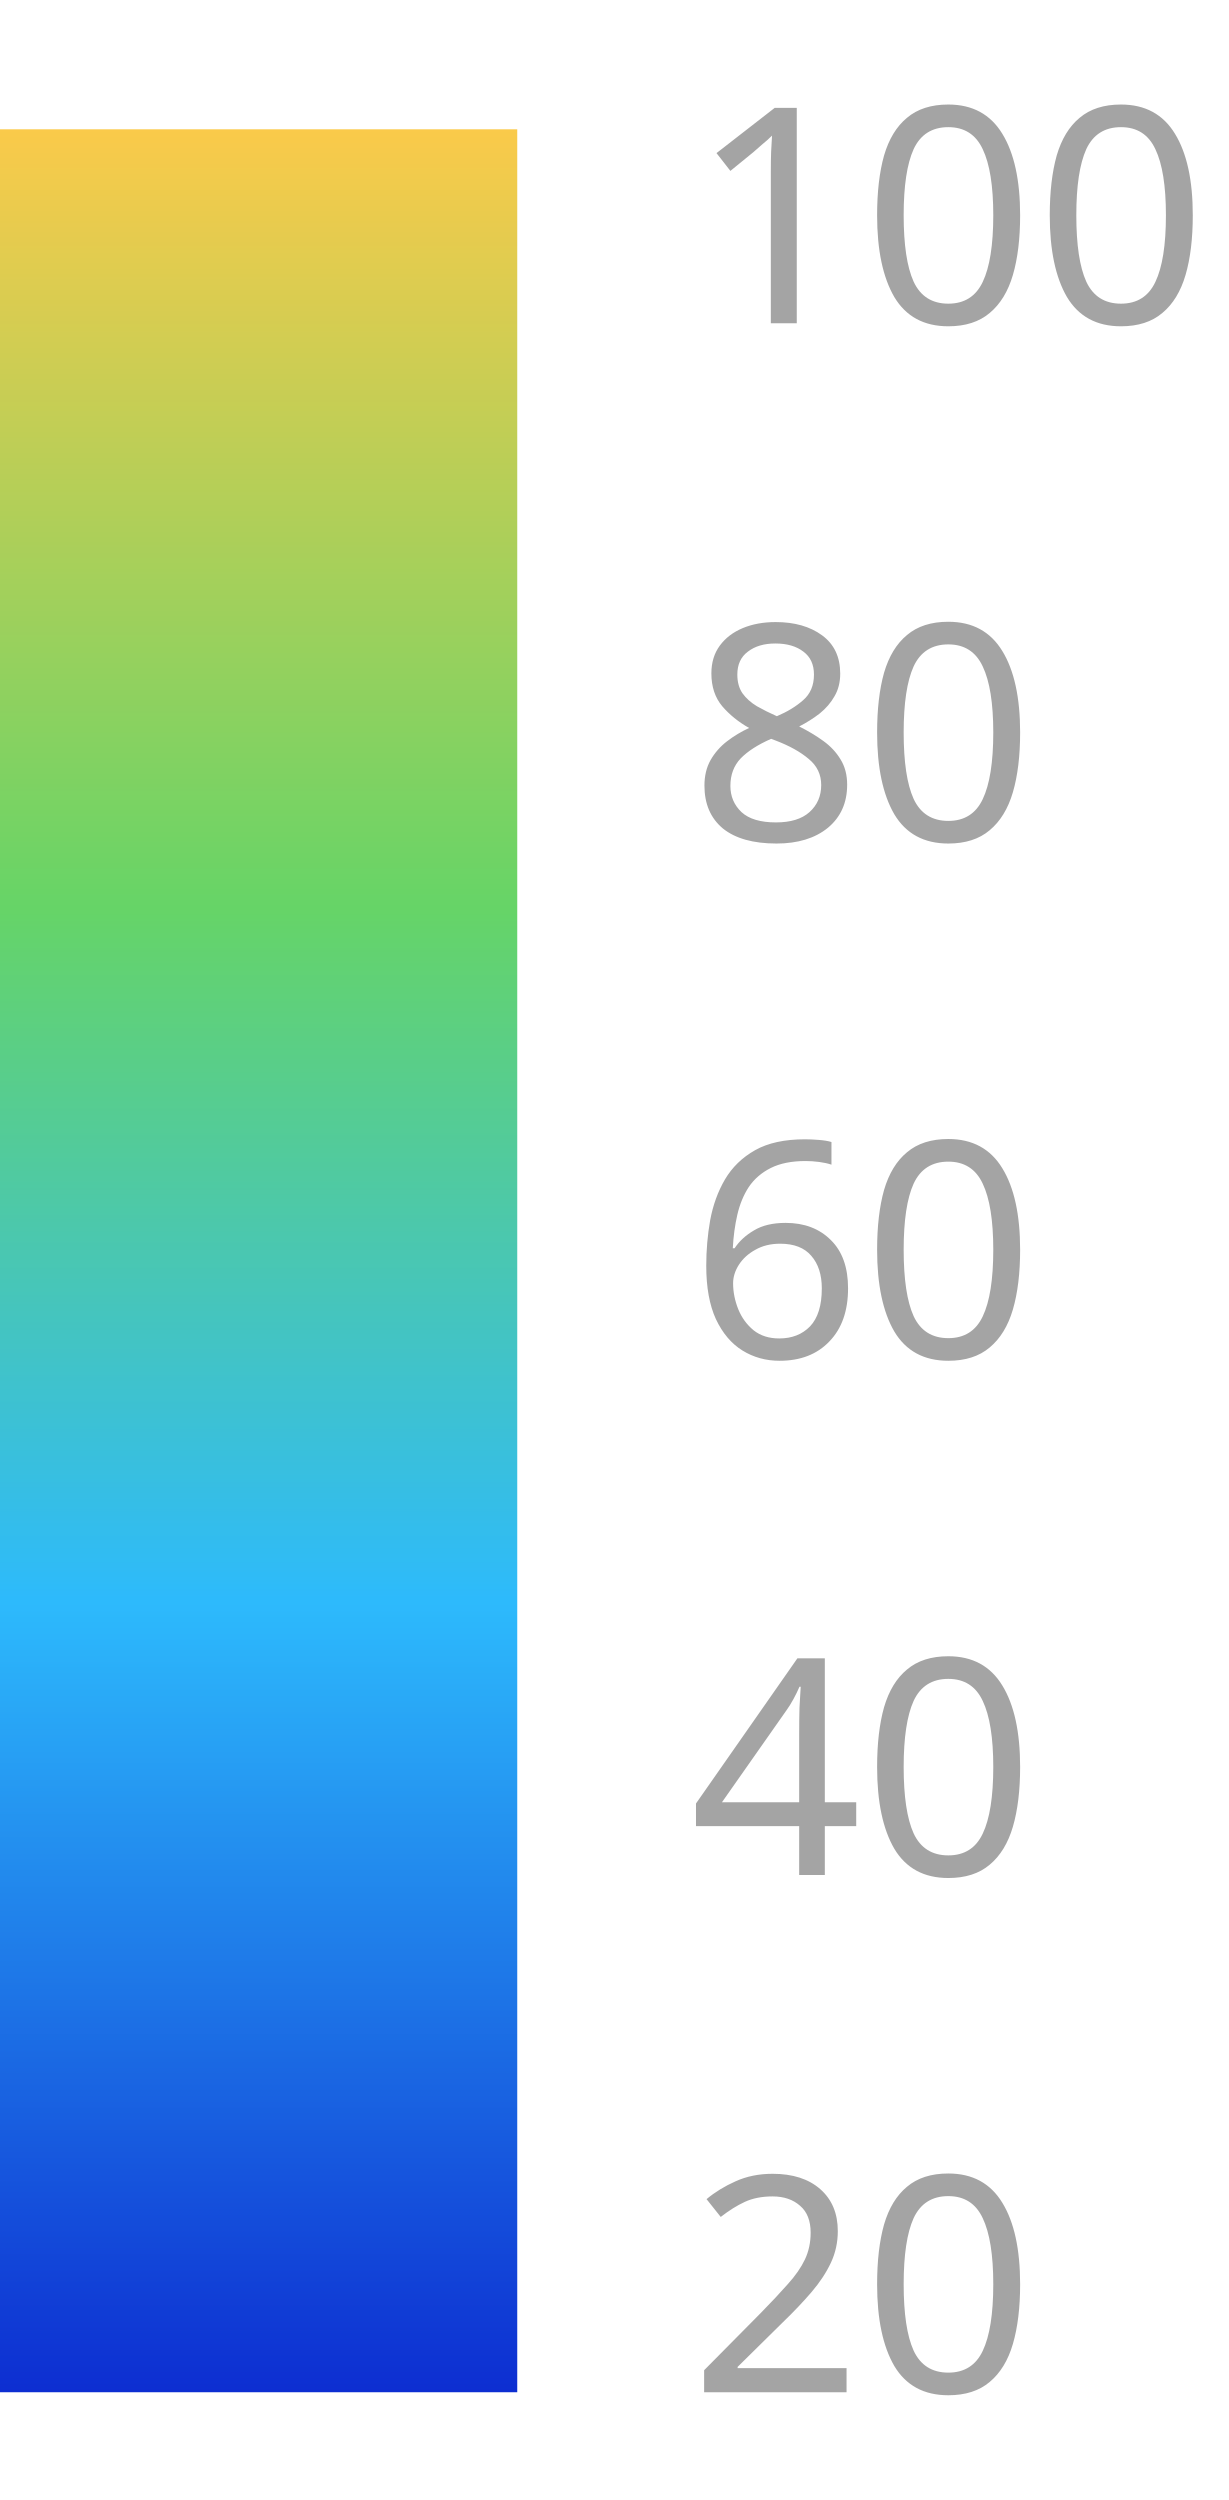
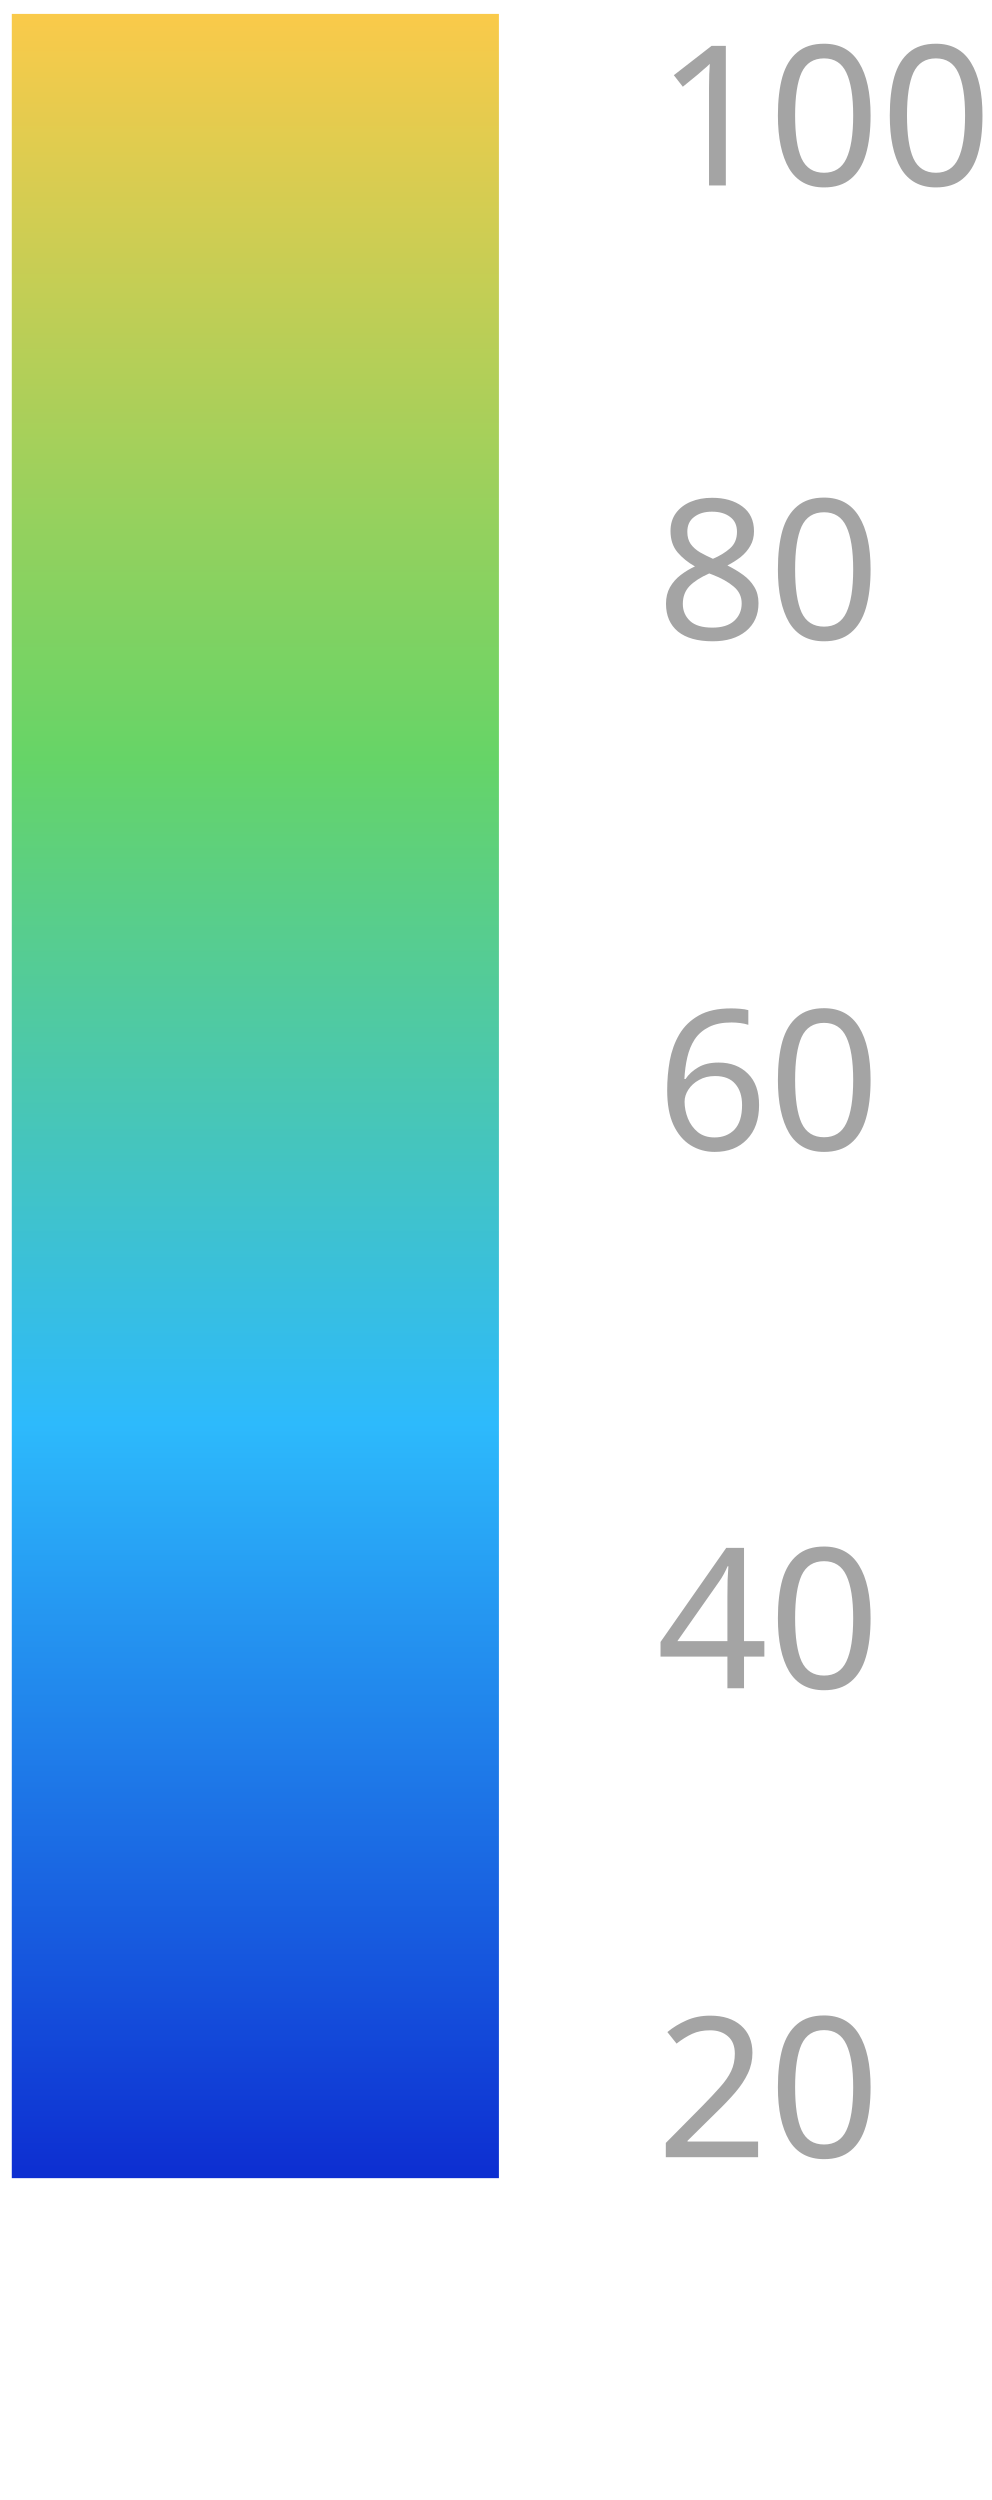
- <svg xmlns="http://www.w3.org/2000/svg" width="57" height="116" viewBox="0 0 57 116" fill="none">
-   <rect y="6" width="24" height="105" fill="url(#paint0_linear_121_4629)" />
-   <path d="M39.28 111H32.672V109.978L35.29 107.332C35.785 106.828 36.205 106.38 36.55 105.988C36.905 105.596 37.171 105.213 37.348 104.84C37.525 104.467 37.614 104.051 37.614 103.594C37.614 103.043 37.451 102.628 37.124 102.348C36.797 102.059 36.373 101.914 35.85 101.914C35.355 101.914 34.926 101.998 34.562 102.166C34.198 102.334 33.825 102.567 33.442 102.866L32.784 102.04C33.176 101.713 33.624 101.438 34.128 101.214C34.641 100.981 35.215 100.864 35.85 100.864C36.783 100.864 37.521 101.102 38.062 101.578C38.603 102.054 38.874 102.703 38.874 103.524C38.874 104.047 38.767 104.537 38.552 104.994C38.337 105.451 38.039 105.904 37.656 106.352C37.273 106.8 36.825 107.271 36.312 107.766L34.226 109.824V109.88H39.28V111ZM47.334 105.988C47.334 107.071 47.222 107.995 46.998 108.76C46.774 109.525 46.414 110.113 45.92 110.524C45.434 110.935 44.795 111.14 44.002 111.14C42.872 111.14 42.037 110.687 41.496 109.782C40.964 108.867 40.698 107.603 40.698 105.988C40.698 104.905 40.805 103.981 41.02 103.216C41.244 102.451 41.598 101.867 42.084 101.466C42.569 101.055 43.208 100.85 44.002 100.85C45.122 100.85 45.957 101.303 46.508 102.208C47.058 103.104 47.334 104.364 47.334 105.988ZM41.93 105.988C41.93 107.36 42.084 108.387 42.392 109.068C42.709 109.749 43.246 110.09 44.002 110.09C44.748 110.09 45.28 109.754 45.598 109.082C45.924 108.401 46.088 107.369 46.088 105.988C46.088 104.625 45.924 103.603 45.598 102.922C45.28 102.241 44.748 101.9 44.002 101.9C43.246 101.9 42.709 102.241 42.392 102.922C42.084 103.603 41.93 104.625 41.93 105.988Z" fill="#A4A4A4" />
-   <path d="M39.728 84.732H38.272V87H37.082V84.732H32.294V83.682L36.998 76.948H38.272V83.626H39.728V84.732ZM37.082 83.626V80.476C37.082 79.991 37.087 79.58 37.096 79.244C37.115 78.899 37.133 78.572 37.152 78.264H37.096C37.021 78.441 36.928 78.633 36.816 78.838C36.704 79.043 36.597 79.216 36.494 79.356L33.498 83.626H37.082ZM47.334 81.988C47.334 83.071 47.222 83.995 46.998 84.76C46.774 85.525 46.414 86.113 45.92 86.524C45.434 86.935 44.795 87.14 44.002 87.14C42.872 87.14 42.037 86.687 41.496 85.782C40.964 84.867 40.698 83.603 40.698 81.988C40.698 80.905 40.805 79.981 41.02 79.216C41.244 78.451 41.598 77.867 42.084 77.466C42.569 77.055 43.208 76.85 44.002 76.85C45.122 76.85 45.957 77.303 46.508 78.208C47.058 79.104 47.334 80.364 47.334 81.988ZM41.93 81.988C41.93 83.36 42.084 84.387 42.392 85.068C42.709 85.749 43.246 86.09 44.002 86.09C44.748 86.09 45.28 85.754 45.598 85.082C45.924 84.401 46.088 83.369 46.088 81.988C46.088 80.625 45.924 79.603 45.598 78.922C45.28 78.241 44.748 77.9 44.002 77.9C43.246 77.9 42.709 78.241 42.392 78.922C42.084 79.603 41.93 80.625 41.93 81.988Z" fill="#A4A4A4" />
-   <path d="M32.77 58.73C32.77 58.011 32.831 57.307 32.952 56.616C33.083 55.916 33.311 55.286 33.638 54.726C33.974 54.157 34.441 53.704 35.038 53.368C35.635 53.032 36.405 52.864 37.348 52.864C37.544 52.864 37.759 52.873 37.992 52.892C38.235 52.911 38.431 52.943 38.58 52.99V54.04C38.412 53.984 38.221 53.942 38.006 53.914C37.791 53.886 37.581 53.872 37.376 53.872C36.732 53.872 36.195 53.979 35.766 54.194C35.337 54.409 34.996 54.703 34.744 55.076C34.501 55.449 34.324 55.879 34.212 56.364C34.1 56.849 34.03 57.367 34.002 57.918H34.086C34.301 57.591 34.599 57.316 34.982 57.092C35.365 56.859 35.855 56.742 36.452 56.742C37.32 56.742 38.02 57.008 38.552 57.54C39.084 58.063 39.35 58.809 39.35 59.78C39.35 60.825 39.061 61.647 38.482 62.244C37.913 62.841 37.143 63.14 36.172 63.14C35.537 63.14 34.963 62.981 34.45 62.664C33.937 62.347 33.526 61.861 33.218 61.208C32.919 60.555 32.77 59.729 32.77 58.73ZM36.158 62.104C36.746 62.104 37.222 61.917 37.586 61.544C37.95 61.161 38.132 60.573 38.132 59.78C38.132 59.145 37.969 58.641 37.642 58.268C37.325 57.895 36.844 57.708 36.2 57.708C35.761 57.708 35.379 57.801 35.052 57.988C34.725 58.165 34.469 58.399 34.282 58.688C34.105 58.968 34.016 59.253 34.016 59.542C34.016 59.943 34.095 60.345 34.254 60.746C34.413 61.138 34.651 61.465 34.968 61.726C35.285 61.978 35.682 62.104 36.158 62.104ZM47.334 57.988C47.334 59.071 47.222 59.995 46.998 60.76C46.774 61.525 46.414 62.113 45.92 62.524C45.434 62.935 44.795 63.14 44.002 63.14C42.872 63.14 42.037 62.687 41.496 61.782C40.964 60.867 40.698 59.603 40.698 57.988C40.698 56.905 40.805 55.981 41.02 55.216C41.244 54.451 41.598 53.867 42.084 53.466C42.569 53.055 43.208 52.85 44.002 52.85C45.122 52.85 45.957 53.303 46.508 54.208C47.058 55.104 47.334 56.364 47.334 57.988ZM41.93 57.988C41.93 59.36 42.084 60.387 42.392 61.068C42.709 61.749 43.246 62.09 44.002 62.09C44.748 62.09 45.28 61.754 45.598 61.082C45.924 60.401 46.088 59.369 46.088 57.988C46.088 56.625 45.924 55.603 45.598 54.922C45.28 54.241 44.748 53.9 44.002 53.9C43.246 53.9 42.709 54.241 42.392 54.922C42.084 55.603 41.93 56.625 41.93 57.988Z" fill="#A4A4A4" />
-   <path d="M35.99 28.864C36.867 28.864 37.586 29.069 38.146 29.48C38.706 29.891 38.986 30.483 38.986 31.258C38.986 31.659 38.897 32.009 38.72 32.308C38.552 32.607 38.323 32.873 38.034 33.106C37.745 33.33 37.427 33.531 37.082 33.708C37.493 33.913 37.866 34.137 38.202 34.38C38.538 34.623 38.804 34.907 39 35.234C39.205 35.561 39.308 35.953 39.308 36.41C39.308 37.25 39.009 37.917 38.412 38.412C37.815 38.897 37.021 39.14 36.032 39.14C34.949 39.14 34.119 38.907 33.54 38.44C32.971 37.964 32.686 37.301 32.686 36.452C32.686 36.004 32.779 35.612 32.966 35.276C33.162 34.931 33.419 34.637 33.736 34.394C34.053 34.151 34.394 33.946 34.758 33.778C34.263 33.498 33.848 33.162 33.512 32.77C33.176 32.369 33.008 31.86 33.008 31.244C33.008 30.74 33.139 30.311 33.4 29.956C33.661 29.601 34.016 29.331 34.464 29.144C34.912 28.957 35.421 28.864 35.99 28.864ZM35.976 29.858C35.453 29.858 35.029 29.984 34.702 30.236C34.375 30.479 34.212 30.833 34.212 31.3C34.212 31.645 34.291 31.935 34.45 32.168C34.618 32.401 34.842 32.602 35.122 32.77C35.402 32.929 35.71 33.083 36.046 33.232C36.531 33.027 36.937 32.779 37.264 32.49C37.6 32.201 37.768 31.804 37.768 31.3C37.768 30.833 37.605 30.479 37.278 30.236C36.951 29.984 36.517 29.858 35.976 29.858ZM33.89 36.466C33.89 36.951 34.063 37.357 34.408 37.684C34.753 38.001 35.285 38.16 36.004 38.16C36.685 38.16 37.203 38.001 37.558 37.684C37.922 37.357 38.104 36.937 38.104 36.424C38.104 35.939 37.913 35.537 37.53 35.22C37.147 34.893 36.639 34.609 36.004 34.366L35.78 34.282C35.164 34.553 34.693 34.856 34.366 35.192C34.049 35.528 33.89 35.953 33.89 36.466ZM47.334 33.988C47.334 35.071 47.222 35.995 46.998 36.76C46.774 37.525 46.414 38.113 45.92 38.524C45.434 38.935 44.795 39.14 44.002 39.14C42.872 39.14 42.037 38.687 41.496 37.782C40.964 36.867 40.698 35.603 40.698 33.988C40.698 32.905 40.805 31.981 41.02 31.216C41.244 30.451 41.598 29.867 42.084 29.466C42.569 29.055 43.208 28.85 44.002 28.85C45.122 28.85 45.957 29.303 46.508 30.208C47.058 31.104 47.334 32.364 47.334 33.988ZM41.93 33.988C41.93 35.36 42.084 36.387 42.392 37.068C42.709 37.749 43.246 38.09 44.002 38.09C44.748 38.09 45.28 37.754 45.598 37.082C45.924 36.401 46.088 35.369 46.088 33.988C46.088 32.625 45.924 31.603 45.598 30.922C45.28 30.241 44.748 29.9 44.002 29.9C43.246 29.9 42.709 30.241 42.392 30.922C42.084 31.603 41.93 32.625 41.93 33.988Z" fill="#A4A4A4" />
-   <path d="M36.97 15H35.766V8.014C35.766 7.613 35.771 7.291 35.78 7.048C35.789 6.805 35.803 6.553 35.822 6.292C35.673 6.441 35.533 6.567 35.402 6.67C35.281 6.773 35.131 6.903 34.954 7.062L33.89 7.93L33.246 7.104L35.948 5.004H36.97V15ZM47.334 9.988C47.334 11.071 47.222 11.995 46.998 12.76C46.774 13.525 46.414 14.113 45.92 14.524C45.434 14.935 44.795 15.14 44.002 15.14C42.872 15.14 42.037 14.687 41.496 13.782C40.964 12.867 40.698 11.603 40.698 9.988C40.698 8.905 40.805 7.981 41.02 7.216C41.244 6.451 41.598 5.867 42.084 5.466C42.569 5.055 43.208 4.85 44.002 4.85C45.122 4.85 45.957 5.303 46.508 6.208C47.058 7.104 47.334 8.364 47.334 9.988ZM41.93 9.988C41.93 11.36 42.084 12.387 42.392 13.068C42.709 13.749 43.246 14.09 44.002 14.09C44.748 14.09 45.28 13.754 45.598 13.082C45.924 12.401 46.088 11.369 46.088 9.988C46.088 8.625 45.924 7.603 45.598 6.922C45.28 6.241 44.748 5.9 44.002 5.9C43.246 5.9 42.709 6.241 42.392 6.922C42.084 7.603 41.93 8.625 41.93 9.988ZM55.345 9.988C55.345 11.071 55.233 11.995 55.009 12.76C54.785 13.525 54.426 14.113 53.931 14.524C53.446 14.935 52.807 15.14 52.013 15.14C50.884 15.14 50.049 14.687 49.507 13.782C48.975 12.867 48.709 11.603 48.709 9.988C48.709 8.905 48.817 7.981 49.031 7.216C49.255 6.451 49.61 5.867 50.095 5.466C50.581 5.055 51.22 4.85 52.013 4.85C53.133 4.85 53.969 5.303 54.519 6.208C55.07 7.104 55.345 8.364 55.345 9.988ZM49.941 9.988C49.941 11.36 50.095 12.387 50.403 13.068C50.721 13.749 51.257 14.09 52.013 14.09C52.76 14.09 53.292 13.754 53.609 13.082C53.936 12.401 54.099 11.369 54.099 9.988C54.099 8.625 53.936 7.603 53.609 6.922C53.292 6.241 52.76 5.9 52.013 5.9C51.257 5.9 50.721 6.241 50.403 6.922C50.095 7.603 49.941 8.625 49.941 9.988Z" fill="#A4A4A4" />
+ <svg xmlns="http://www.w3.org/2000/svg" width="71" height="179" viewBox="0 0 71 179" fill="none">
+   <rect x="0.844" y="0.995" width="34.878" height="154.961" fill="url(#paint0_linear_166_6305)" />
+   <path d="M54.28 154.456H47.672V153.434L50.29 150.788C50.785 150.284 51.205 149.836 51.55 149.444C51.905 149.052 52.171 148.669 52.348 148.296C52.525 147.923 52.614 147.507 52.614 147.05C52.614 146.499 52.451 146.084 52.124 145.804C51.797 145.515 51.373 145.37 50.85 145.37C50.355 145.37 49.926 145.454 49.562 145.622C49.198 145.79 48.825 146.023 48.442 146.322L47.784 145.496C48.176 145.169 48.624 144.894 49.128 144.67C49.641 144.437 50.215 144.32 50.85 144.32C51.783 144.32 52.521 144.558 53.062 145.034C53.603 145.51 53.874 146.159 53.874 146.98C53.874 147.503 53.767 147.993 53.552 148.45C53.337 148.907 53.039 149.36 52.656 149.808C52.273 150.256 51.825 150.727 51.312 151.222L49.226 153.28V153.336H54.28V154.456ZM62.334 149.444C62.334 150.527 62.222 151.451 61.998 152.216C61.774 152.981 61.414 153.569 60.92 153.98C60.434 154.391 59.795 154.596 59.002 154.596C57.872 154.596 57.037 154.143 56.496 153.238C55.964 152.323 55.698 151.059 55.698 149.444C55.698 148.361 55.805 147.437 56.02 146.672C56.244 145.907 56.598 145.323 57.084 144.922C57.569 144.511 58.208 144.306 59.002 144.306C60.122 144.306 60.957 144.759 61.508 145.664C62.058 146.56 62.334 147.82 62.334 149.444ZM56.93 149.444C56.93 150.816 57.084 151.843 57.392 152.524C57.709 153.205 58.246 153.546 59.002 153.546C59.748 153.546 60.28 153.21 60.598 152.538C60.924 151.857 61.088 150.825 61.088 149.444C61.088 148.081 60.924 147.059 60.598 146.378C60.28 145.697 59.748 145.356 59.002 145.356C58.246 145.356 57.709 145.697 57.392 146.378C57.084 147.059 56.93 148.081 56.93 149.444Z" fill="#A4A4A4" />
+   <path d="M54.728 118.613H53.272V120.881H52.082V118.613H47.294V117.563L51.998 110.829H53.272V117.507H54.728V118.613ZM52.082 117.507V114.357C52.082 113.872 52.087 113.461 52.096 113.125C52.115 112.78 52.133 112.453 52.152 112.145H52.096C52.021 112.322 51.928 112.514 51.816 112.719C51.704 112.924 51.597 113.097 51.494 113.237L48.498 117.507H52.082ZM62.334 115.869C62.334 116.952 62.222 117.876 61.998 118.641C61.774 119.406 61.414 119.994 60.92 120.405C60.434 120.816 59.795 121.021 59.002 121.021C57.872 121.021 57.037 120.568 56.496 119.663C55.964 118.748 55.698 117.484 55.698 115.869C55.698 114.786 55.805 113.862 56.02 113.097C56.244 112.332 56.598 111.748 57.084 111.347C57.569 110.936 58.208 110.731 59.002 110.731C60.122 110.731 60.957 111.184 61.508 112.089C62.058 112.985 62.334 114.245 62.334 115.869ZM56.93 115.869C56.93 117.241 57.084 118.268 57.392 118.949C57.709 119.63 58.246 119.971 59.002 119.971C59.748 119.971 60.28 119.635 60.598 118.963C60.924 118.282 61.088 117.25 61.088 115.869C61.088 114.506 60.924 113.484 60.598 112.803C60.28 112.122 59.748 111.781 59.002 111.781C58.246 111.781 57.709 112.122 57.392 112.803C57.084 113.484 56.93 114.506 56.93 115.869Z" fill="#A4A4A4" />
+   <path d="M47.77 78.067C47.77 77.348 47.831 76.644 47.952 75.953C48.083 75.253 48.311 74.623 48.638 74.063C48.974 73.494 49.441 73.041 50.038 72.705C50.635 72.369 51.405 72.201 52.348 72.201C52.544 72.201 52.759 72.21 52.992 72.229C53.235 72.248 53.431 72.28 53.58 72.327V73.377C53.412 73.321 53.221 73.279 53.006 73.251C52.791 73.223 52.581 73.209 52.376 73.209C51.732 73.209 51.195 73.316 50.766 73.531C50.337 73.746 49.996 74.04 49.744 74.413C49.501 74.786 49.324 75.216 49.212 75.701C49.1 76.186 49.03 76.704 49.002 77.255H49.086C49.301 76.928 49.599 76.653 49.982 76.429C50.365 76.196 50.855 76.079 51.452 76.079C52.32 76.079 53.02 76.345 53.552 76.877C54.084 77.4 54.35 78.146 54.35 79.117C54.35 80.162 54.061 80.984 53.482 81.581C52.913 82.178 52.143 82.477 51.172 82.477C50.537 82.477 49.963 82.318 49.45 82.001C48.937 81.684 48.526 81.198 48.218 80.545C47.919 79.892 47.77 79.066 47.77 78.067ZM51.158 81.441C51.746 81.441 52.222 81.254 52.586 80.881C52.95 80.498 53.132 79.91 53.132 79.117C53.132 78.482 52.969 77.978 52.642 77.605C52.325 77.232 51.844 77.045 51.2 77.045C50.761 77.045 50.379 77.138 50.052 77.325C49.725 77.502 49.469 77.736 49.282 78.025C49.105 78.305 49.016 78.59 49.016 78.879C49.016 79.28 49.095 79.682 49.254 80.083C49.413 80.475 49.651 80.802 49.968 81.063C50.285 81.315 50.682 81.441 51.158 81.441ZM62.334 77.325C62.334 78.408 62.222 79.332 61.998 80.097C61.774 80.862 61.414 81.45 60.92 81.861C60.434 82.272 59.795 82.477 59.002 82.477C57.872 82.477 57.037 82.024 56.496 81.119C55.964 80.204 55.698 78.94 55.698 77.325C55.698 76.242 55.805 75.318 56.02 74.553C56.244 73.788 56.598 73.204 57.084 72.803C57.569 72.392 58.208 72.187 59.002 72.187C60.122 72.187 60.957 72.64 61.508 73.545C62.058 74.441 62.334 75.701 62.334 77.325ZM56.93 77.325C56.93 78.697 57.084 79.724 57.392 80.405C57.709 81.086 58.246 81.427 59.002 81.427C59.748 81.427 60.28 81.091 60.598 80.419C60.924 79.738 61.088 78.706 61.088 77.325C61.088 75.962 60.924 74.94 60.598 74.259C60.28 73.578 59.748 73.237 59.002 73.237C58.246 73.237 57.709 73.578 57.392 74.259C57.084 74.94 56.93 75.962 56.93 77.325Z" fill="#A4A4A4" />
+   <path d="M50.99 35.642C51.867 35.642 52.586 35.847 53.146 36.258C53.706 36.668 53.986 37.261 53.986 38.035C53.986 38.437 53.897 38.787 53.72 39.086C53.552 39.384 53.323 39.65 53.034 39.883C52.745 40.108 52.427 40.308 52.082 40.486C52.493 40.691 52.866 40.915 53.202 41.157C53.538 41.4 53.804 41.685 54 42.011C54.205 42.338 54.308 42.73 54.308 43.188C54.308 44.028 54.009 44.695 53.412 45.19C52.815 45.675 52.021 45.917 51.032 45.917C49.949 45.917 49.119 45.684 48.54 45.218C47.971 44.742 47.686 44.079 47.686 43.23C47.686 42.782 47.779 42.389 47.966 42.053C48.162 41.708 48.419 41.414 48.736 41.172C49.053 40.929 49.394 40.724 49.758 40.556C49.263 40.276 48.848 39.94 48.512 39.547C48.176 39.146 48.008 38.638 48.008 38.022C48.008 37.517 48.139 37.088 48.4 36.733C48.661 36.379 49.016 36.108 49.464 35.922C49.912 35.735 50.421 35.642 50.99 35.642ZM50.976 36.636C50.453 36.636 50.029 36.761 49.702 37.014C49.375 37.256 49.212 37.611 49.212 38.078C49.212 38.423 49.291 38.712 49.45 38.946C49.618 39.179 49.842 39.38 50.122 39.547C50.402 39.706 50.71 39.86 51.046 40.01C51.531 39.804 51.937 39.557 52.264 39.267C52.6 38.978 52.768 38.581 52.768 38.078C52.768 37.611 52.605 37.256 52.278 37.014C51.951 36.761 51.517 36.636 50.976 36.636ZM48.89 43.243C48.89 43.729 49.063 44.135 49.408 44.462C49.753 44.779 50.285 44.938 51.004 44.938C51.685 44.938 52.203 44.779 52.558 44.462C52.922 44.135 53.104 43.715 53.104 43.202C53.104 42.716 52.913 42.315 52.53 41.998C52.147 41.671 51.639 41.386 51.004 41.144L50.78 41.059C50.164 41.33 49.693 41.633 49.366 41.969C49.049 42.306 48.89 42.73 48.89 43.243ZM62.334 40.766C62.334 41.848 62.222 42.772 61.998 43.538C61.774 44.303 61.414 44.891 60.92 45.301C60.434 45.712 59.795 45.917 59.002 45.917C57.872 45.917 57.037 45.465 56.496 44.559C55.964 43.645 55.698 42.38 55.698 40.766C55.698 39.683 55.805 38.759 56.02 37.993C56.244 37.228 56.598 36.645 57.084 36.243C57.569 35.833 58.208 35.627 59.002 35.627C60.122 35.627 60.957 36.08 61.508 36.986C62.058 37.882 62.334 39.142 62.334 40.766ZM56.93 40.766C56.93 42.138 57.084 43.164 57.392 43.846C57.709 44.527 58.246 44.867 59.002 44.867C59.748 44.867 60.28 44.532 60.598 43.859C60.924 43.178 61.088 42.147 61.088 40.766C61.088 39.403 60.924 38.381 60.598 37.7C60.28 37.018 59.748 36.678 59.002 36.678C58.246 36.678 57.709 37.018 57.392 37.7C57.084 38.381 56.93 39.403 56.93 40.766Z" fill="#A4A4A4" />
+   <path d="M51.97 13.28H50.766V6.294C50.766 5.893 50.771 5.571 50.78 5.328C50.789 5.085 50.803 4.833 50.822 4.572C50.673 4.721 50.533 4.847 50.402 4.95C50.281 5.053 50.131 5.183 49.954 5.342L48.89 6.21L48.246 5.384L50.948 3.284H51.97V13.28ZM62.334 8.268C62.334 9.351 62.222 10.275 61.998 11.04C61.774 11.806 61.414 12.393 60.92 12.804C60.434 13.215 59.795 13.42 59.002 13.42C57.872 13.42 57.037 12.967 56.496 12.062C55.964 11.148 55.698 9.883 55.698 8.268C55.698 7.185 55.805 6.261 56.02 5.496C56.244 4.731 56.598 4.147 57.084 3.746C57.569 3.335 58.208 3.13 59.002 3.13C60.122 3.13 60.957 3.583 61.508 4.488C62.058 5.384 62.334 6.644 62.334 8.268ZM56.93 8.268C56.93 9.64 57.084 10.667 57.392 11.348C57.709 12.03 58.246 12.37 59.002 12.37C59.748 12.37 60.28 12.034 60.598 11.362C60.924 10.681 61.088 9.649 61.088 8.268C61.088 6.905 60.924 5.883 60.598 5.202C60.28 4.521 59.748 4.18 59.002 4.18C58.246 4.18 57.709 4.521 57.392 5.202C57.084 5.883 56.93 6.905 56.93 8.268ZM70.345 8.268C70.345 9.351 70.233 10.275 70.009 11.04C69.785 11.806 69.426 12.393 68.931 12.804C68.446 13.215 67.807 13.42 67.013 13.42C65.884 13.42 65.049 12.967 64.507 12.062C63.975 11.148 63.709 9.883 63.709 8.268C63.709 7.185 63.817 6.261 64.031 5.496C64.255 4.731 64.61 4.147 65.095 3.746C65.581 3.335 66.22 3.13 67.013 3.13C68.133 3.13 68.969 3.583 69.519 4.488C70.07 5.384 70.345 6.644 70.345 8.268ZM64.941 8.268C64.941 9.64 65.095 10.667 65.403 11.348C65.721 12.03 66.257 12.37 67.013 12.37C67.76 12.37 68.292 12.034 68.609 11.362C68.936 10.681 69.099 9.649 69.099 8.268C69.099 6.905 68.936 5.883 68.609 5.202C68.292 4.521 67.76 4.18 67.013 4.18C66.257 4.18 65.721 4.521 65.403 5.202C65.095 5.883 64.941 6.905 64.941 8.268Z" fill="#A4A4A4" />
  <defs>
-     <linearGradient id="paint0_linear_121_4629" x1="0" y1="6" x2="0" y2="111" gradientUnits="userSpaceOnUse">
+     <linearGradient id="paint0_linear_166_6305" x1="0.844" y1="0.995" x2="0.844" y2="155.957" gradientUnits="userSpaceOnUse">
      <stop stop-color="#FACA4A" />
      <stop offset="0.344" stop-color="#66D467" />
      <stop offset="0.651" stop-color="#2DBAFC" />
      <stop offset="1" stop-color="#0D2ED1" />
    </linearGradient>
  </defs>
</svg>
